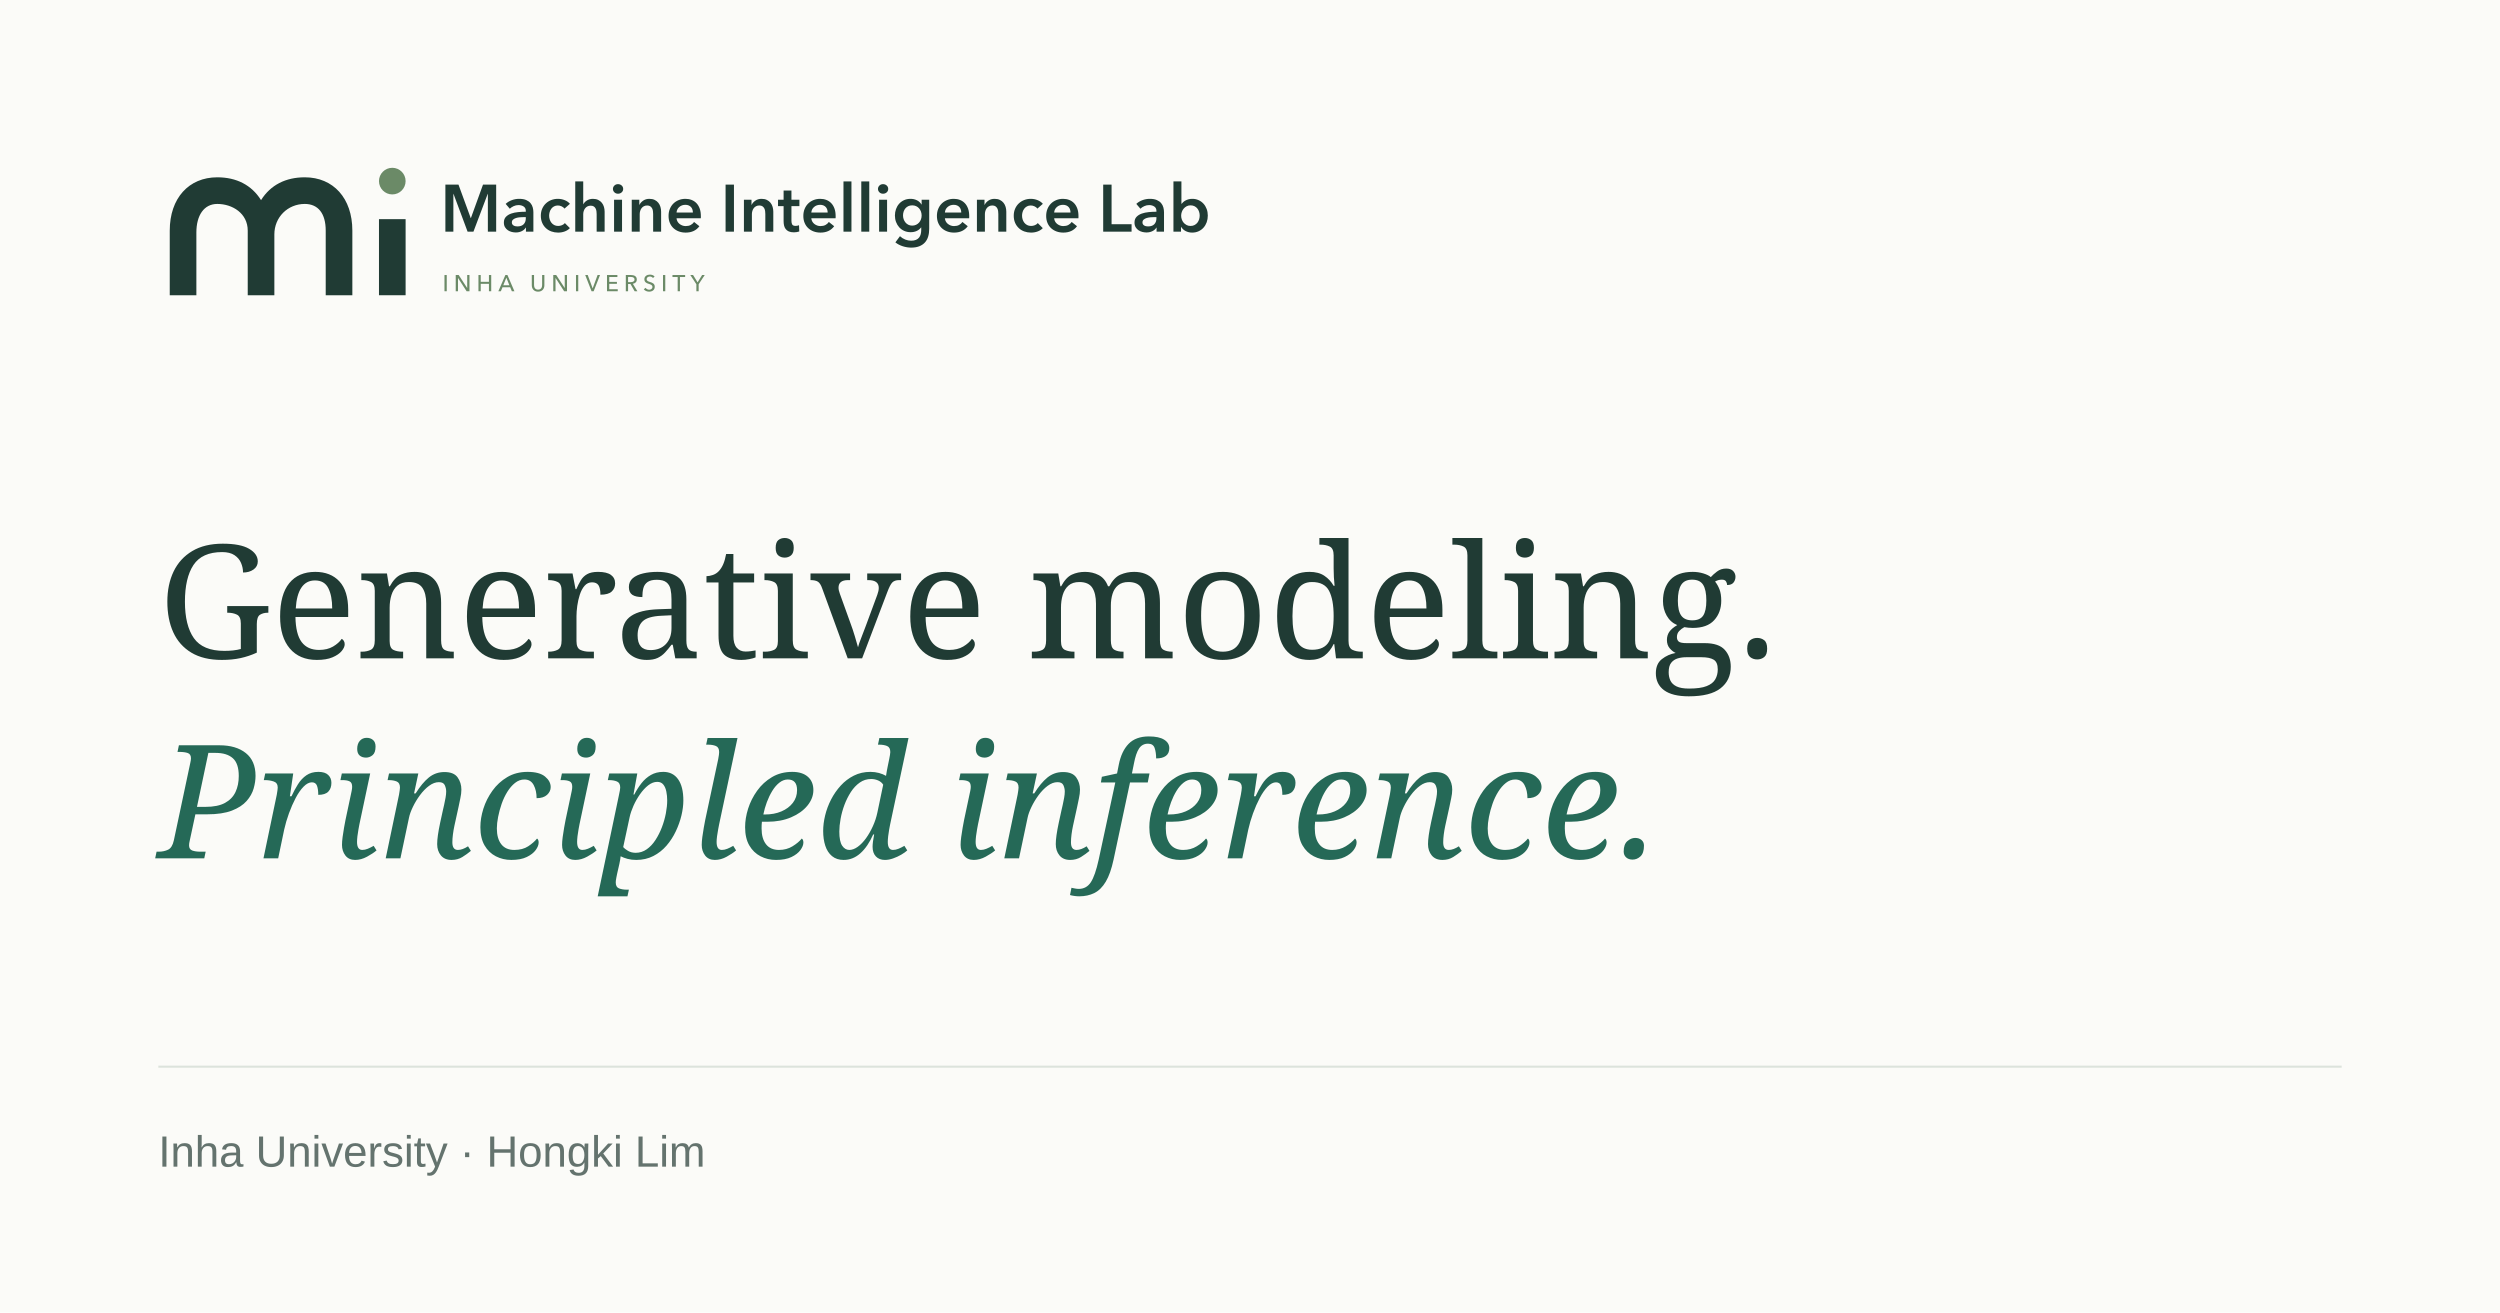
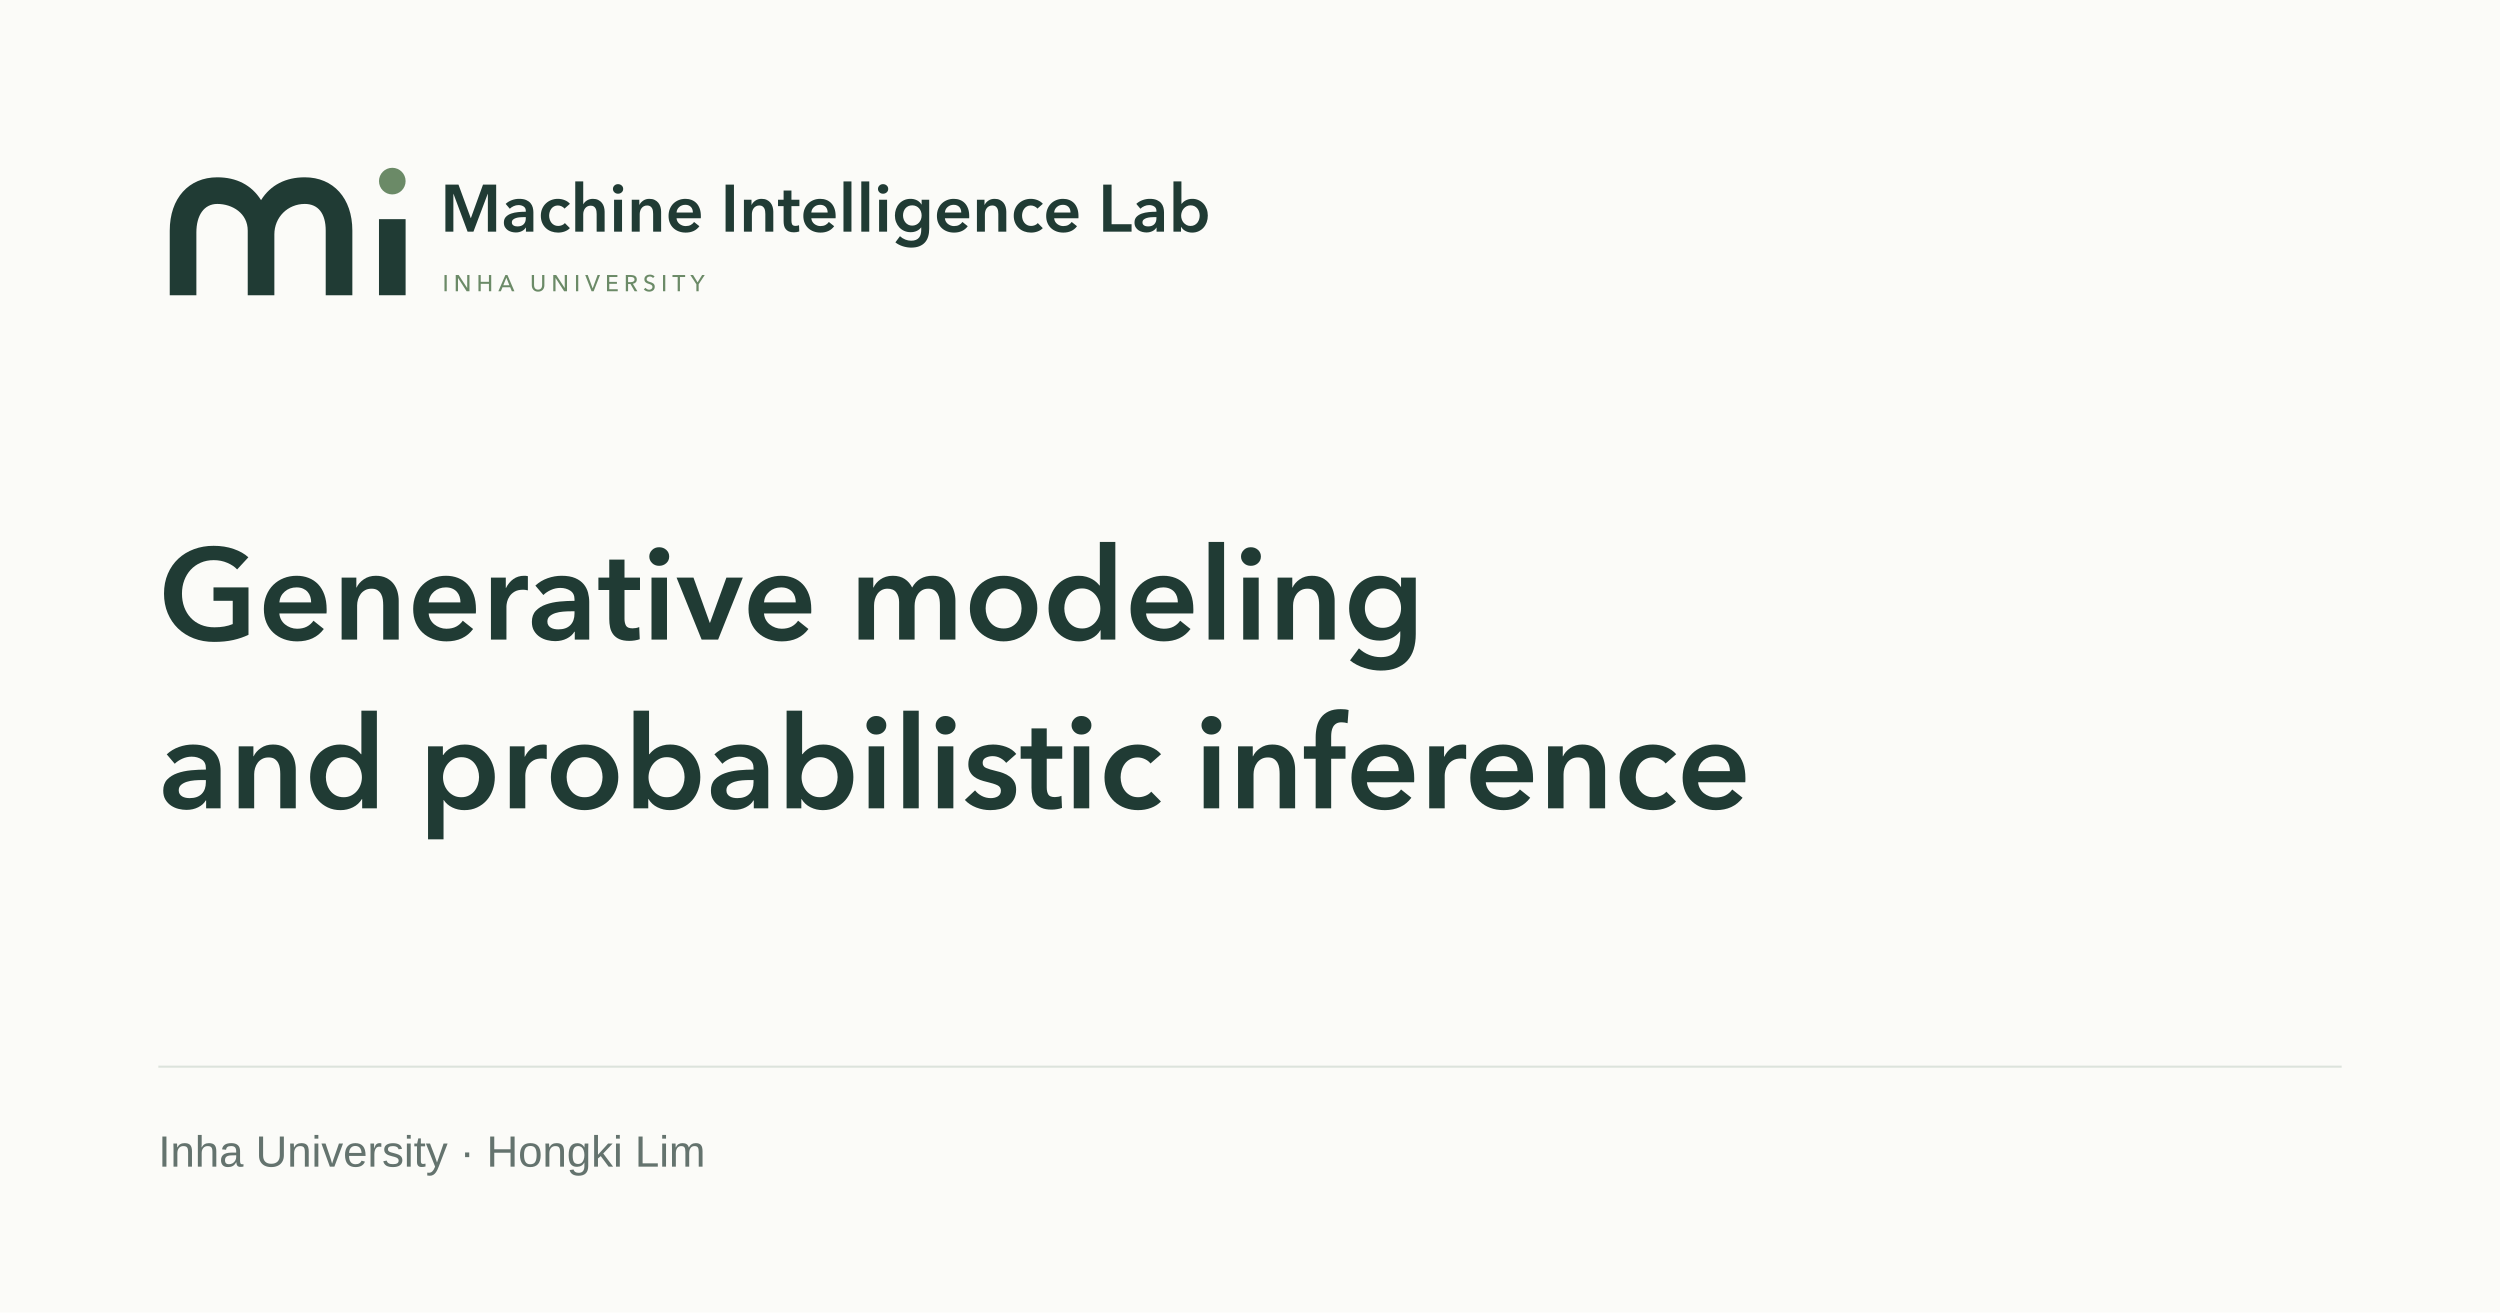
<svg xmlns="http://www.w3.org/2000/svg" viewBox="0 0 1200 630" role="img" aria-label="Machine Intelligence Lab">
  <rect width="1200" height="630" fill="#fbfbf8" />
  <g transform="translate(76 65) scale(1.1)">
    <g transform="translate(0 5) scale(.83)">
      <path d="M6 78V44C6 27 16 16 31 16C41 16 49 20 54 28C59 20 67 16 77 16C92 16 102 27 102 44V78H88V44C88 35 84 30 77 30C68 30 61 37 61 46V78H47V44C47 35 39 30 31 30C24 30 20 36 20 45V78Z" fill="#203b34" />
      <path d="M116 38H130V78H116Z" fill="#203b34" />
      <circle cx="123" cy="18" r="7" fill="#6b8a67" />
    </g>
    <g fill="#203b34">
      <path d="M78 708H275L459 205H462L644 708H842V0H717V569H715L500 0H412L200 569H198V0H78Z" transform="translate(123.000 42) scale(0.029 -0.029)" />
      <path d="M370 61H367Q349 29 309.0 8.5Q269 -12 218 -12Q189 -12 157.5 -4.5Q126 3 99.5 20.5Q73 38 55.5 66.5Q38 95 38 137Q38 191 68.5 223.0Q99 255 147.0 272.0Q195 289 253.5 294.5Q312 300 368 300V312Q368 357 335.5 378.5Q303 400 258 400Q220 400 185.0 384.0Q150 368 127 345L65 418Q106 456 159.5 475.0Q213 494 268 494Q332 494 373.5 476.0Q415 458 439.0 429.0Q463 400 472.5 364.0Q482 328 482 292V0H370ZM368 219H341Q312 219 280.0 216.5Q248 214 221.0 205.5Q194 197 176.0 181.5Q158 166 158 139Q158 122 165.5 110.5Q173 99 185.0 92.0Q197 85 212.0 82.0Q227 79 242 79Q304 79 336.0 112.0Q368 145 368 202Z" transform="translate(149.680 42) scale(0.029 -0.029)" />
      <path d="M400 347Q386 367 358.0 380.5Q330 394 301 394Q268 394 243.0 380.5Q218 367 201.5 345.0Q185 323 177.0 295.5Q169 268 169 240Q169 212 177.5 184.5Q186 157 203.0 135.0Q220 113 245.5 99.5Q271 86 305 86Q333 86 361.0 97.0Q389 108 406 129L481 53Q451 21 404.5 3.5Q358 -14 304 -14Q251 -14 203.5 3.0Q156 20 120.5 53.0Q85 86 64.5 133.0Q44 180 44 240Q44 298 64.5 345.0Q85 392 120.0 425.0Q155 458 201.5 476.0Q248 494 301 494Q354 494 403.5 474.0Q453 454 482 419Z" transform="translate(165.630 42) scale(0.029 -0.029)" />
      <path d="M339 494Q386 494 419.5 477.5Q453 461 474.5 434.0Q496 407 506.0 372.0Q516 337 516 300V0H396V264Q396 285 393.0 307.5Q390 330 380.5 348.5Q371 367 353.5 379.0Q336 391 307 391Q278 391 257.0 380.0Q236 369 222.0 350.5Q208 332 201.0 309.0Q194 286 194 262V0H74V756H194V413H196Q203 428 216.5 442.5Q230 457 248.0 468.5Q266 480 289.0 487.0Q312 494 339 494Z" transform="translate(179.782 42) scale(0.029 -0.029)" />
      <path d="M74 480H194V0H74ZM57 643Q57 672 78.5 693.5Q100 715 133 715Q166 715 188.5 694.5Q211 674 211 643Q211 612 188.5 591.5Q166 571 133 571Q100 571 78.5 592.5Q57 614 57 643Z" transform="translate(196.718 42) scale(0.029 -0.029)" />
      <path d="M72 480H186V403H188Q204 439 243.5 466.5Q283 494 337 494Q384 494 417.5 477.5Q451 461 472.5 434.0Q494 407 504.0 372.0Q514 337 514 300V0H394V266Q394 287 391.0 310.0Q388 333 378.0 351.5Q368 370 350.5 382.0Q333 394 304 394Q275 394 254.0 382.5Q233 371 219.5 353.0Q206 335 199.0 311.5Q192 288 192 264V0H72Z" transform="translate(204.490 42) scale(0.029 -0.029)" />
      <path d="M410 288Q410 311 403.5 332.0Q397 353 383.0 369.0Q369 385 347.5 394.5Q326 404 297 404Q243 404 205.5 371.5Q168 339 164 288ZM530 234Q530 226 530.0 218.0Q530 210 529 202H164Q166 176 177.5 154.5Q189 133 208.0 117.5Q227 102 251.0 93.0Q275 84 301 84Q346 84 377.0 100.5Q408 117 428 146L508 82Q437 -14 302 -14Q246 -14 199.0 3.5Q152 21 117.5 53.0Q83 85 63.5 131.5Q44 178 44 237Q44 295 63.5 342.5Q83 390 117.0 423.5Q151 457 197.5 475.5Q244 494 298 494Q348 494 390.5 477.5Q433 461 464.0 428.5Q495 396 512.5 347.5Q530 299 530 234Z" transform="translate(221.368 42) scale(0.029 -0.029)" />
      <path d="M78 708H204V0H78Z" transform="translate(245.264 42) scale(0.029 -0.029)" />
      <path d="M72 480H186V403H188Q204 439 243.5 466.5Q283 494 337 494Q384 494 417.5 477.5Q451 461 472.5 434.0Q494 407 504.0 372.0Q514 337 514 300V0H394V266Q394 287 391.0 310.0Q388 333 378.0 351.5Q368 370 350.5 382.0Q333 394 304 394Q275 394 254.0 382.5Q233 371 219.5 353.0Q206 335 199.0 311.5Q192 288 192 264V0H72Z" transform="translate(253.442 42) scale(0.029 -0.029)" />
      <path d="M3 384V480H87V619H205V480H325V384H205V161Q205 129 216.5 108.0Q228 87 268 87Q280 87 294.0 89.5Q308 92 319 97L323 3Q307 -3 285.0 -6.5Q263 -10 243 -10Q195 -10 165.0 3.5Q135 17 117.5 40.5Q100 64 93.5 94.5Q87 125 87 160V384Z" transform="translate(270.320 42) scale(0.029 -0.029)" />
      <path d="M410 288Q410 311 403.5 332.0Q397 353 383.0 369.0Q369 385 347.5 394.5Q326 404 297 404Q243 404 205.5 371.5Q168 339 164 288ZM530 234Q530 226 530.0 218.0Q530 210 529 202H164Q166 176 177.5 154.5Q189 133 208.0 117.5Q227 102 251.0 93.0Q275 84 301 84Q346 84 377.0 100.5Q408 117 428 146L508 82Q437 -14 302 -14Q246 -14 199.0 3.5Q152 21 117.5 53.0Q83 85 63.5 131.5Q44 178 44 237Q44 295 63.5 342.5Q83 390 117.0 423.5Q151 457 197.5 475.5Q244 494 298 494Q348 494 390.5 477.5Q433 461 464.0 428.5Q495 396 512.5 347.5Q530 299 530 234Z" transform="translate(280.180 42) scale(0.029 -0.029)" />
      <path d="M74 756H194V0H74Z" transform="translate(296.826 42) scale(0.029 -0.029)" />
      <path d="M74 756H194V0H74Z" transform="translate(304.598 42) scale(0.029 -0.029)" />
      <path d="M74 480H194V0H74ZM57 643Q57 672 78.5 693.5Q100 715 133 715Q166 715 188.5 694.5Q211 674 211 643Q211 612 188.5 591.5Q166 571 133 571Q100 571 78.5 592.5Q57 614 57 643Z" transform="translate(312.370 42) scale(0.029 -0.029)" />
      <path d="M560 480V43Q560 -22 544.0 -74.5Q528 -127 494.5 -163.5Q461 -200 410.0 -220.0Q359 -240 289 -240Q260 -240 227.5 -235.0Q195 -230 163.5 -220.0Q132 -210 103.0 -195.0Q74 -180 51 -161L120 -68Q155 -101 199.0 -118.5Q243 -136 288 -136Q331 -136 360.5 -123.5Q390 -111 407.5 -89.0Q425 -67 432.5 -37.0Q440 -7 440 29V64H438Q412 29 371.5 10.5Q331 -8 281 -8Q227 -8 183.0 12.0Q139 32 108.5 66.0Q78 100 61.0 145.5Q44 191 44 242Q44 294 60.5 340.0Q77 386 107.5 420.0Q138 454 181.5 474.0Q225 494 279 494Q330 494 374.0 473.0Q418 452 444 408H446V480ZM304 396Q271 396 245.5 384.0Q220 372 202.5 351.5Q185 331 175.5 303.0Q166 275 166 243Q166 214 175.5 187.0Q185 160 202.5 138.5Q220 117 245.5 104.0Q271 91 303 91Q336 91 362.5 103.5Q389 116 407.5 137.0Q426 158 436.0 185.5Q446 213 446 243Q446 274 436.0 302.0Q426 330 407.5 351.0Q389 372 363.0 384.0Q337 396 304 396Z" transform="translate(320.142 42) scale(0.029 -0.029)" />
      <path d="M410 288Q410 311 403.5 332.0Q397 353 383.0 369.0Q369 385 347.5 394.5Q326 404 297 404Q243 404 205.5 371.5Q168 339 164 288ZM530 234Q530 226 530.0 218.0Q530 210 529 202H164Q166 176 177.5 154.5Q189 133 208.0 117.5Q227 102 251.0 93.0Q275 84 301 84Q346 84 377.0 100.5Q408 117 428 146L508 82Q437 -14 302 -14Q246 -14 199.0 3.5Q152 21 117.5 53.0Q83 85 63.5 131.5Q44 178 44 237Q44 295 63.5 342.5Q83 390 117.0 423.5Q151 457 197.5 475.5Q244 494 298 494Q348 494 390.5 477.5Q433 461 464.0 428.5Q495 396 512.5 347.5Q530 299 530 234Z" transform="translate(338.470 42) scale(0.029 -0.029)" />
      <path d="M72 480H186V403H188Q204 439 243.5 466.5Q283 494 337 494Q384 494 417.5 477.5Q451 461 472.5 434.0Q494 407 504.0 372.0Q514 337 514 300V0H394V266Q394 287 391.0 310.0Q388 333 378.0 351.5Q368 370 350.5 382.0Q333 394 304 394Q275 394 254.0 382.5Q233 371 219.5 353.0Q206 335 199.0 311.5Q192 288 192 264V0H72Z" transform="translate(355.116 42) scale(0.029 -0.029)" />
      <path d="M400 347Q386 367 358.0 380.5Q330 394 301 394Q268 394 243.0 380.5Q218 367 201.5 345.0Q185 323 177.0 295.5Q169 268 169 240Q169 212 177.5 184.5Q186 157 203.0 135.0Q220 113 245.5 99.5Q271 86 305 86Q333 86 361.0 97.0Q389 108 406 129L481 53Q451 21 404.5 3.5Q358 -14 304 -14Q251 -14 203.5 3.0Q156 20 120.5 53.0Q85 86 64.5 133.0Q44 180 44 240Q44 298 64.5 345.0Q85 392 120.0 425.0Q155 458 201.5 476.0Q248 494 301 494Q354 494 403.5 474.0Q453 454 482 419Z" transform="translate(371.994 42) scale(0.029 -0.029)" />
      <path d="M410 288Q410 311 403.5 332.0Q397 353 383.0 369.0Q369 385 347.5 394.5Q326 404 297 404Q243 404 205.5 371.5Q168 339 164 288ZM530 234Q530 226 530.0 218.0Q530 210 529 202H164Q166 176 177.5 154.5Q189 133 208.0 117.5Q227 102 251.0 93.0Q275 84 301 84Q346 84 377.0 100.5Q408 117 428 146L508 82Q437 -14 302 -14Q246 -14 199.0 3.5Q152 21 117.5 53.0Q83 85 63.5 131.5Q44 178 44 237Q44 295 63.5 342.5Q83 390 117.0 423.5Q151 457 197.5 475.5Q244 494 298 494Q348 494 390.5 477.5Q433 461 464.0 428.5Q495 396 512.5 347.5Q530 299 530 234Z" transform="translate(386.146 42) scale(0.029 -0.029)" />
      <path d="M78 708H204V112H505V0H78Z" transform="translate(410.042 42) scale(0.029 -0.029)" />
      <path d="M370 61H367Q349 29 309.0 8.5Q269 -12 218 -12Q189 -12 157.5 -4.5Q126 3 99.5 20.5Q73 38 55.5 66.5Q38 95 38 137Q38 191 68.5 223.0Q99 255 147.0 272.0Q195 289 253.5 294.5Q312 300 368 300V312Q368 357 335.5 378.5Q303 400 258 400Q220 400 185.0 384.0Q150 368 127 345L65 418Q106 456 159.5 475.0Q213 494 268 494Q332 494 373.5 476.0Q415 458 439.0 429.0Q463 400 472.5 364.0Q482 328 482 292V0H370ZM368 219H341Q312 219 280.0 216.5Q248 214 221.0 205.5Q194 197 176.0 181.5Q158 166 158 139Q158 122 165.5 110.5Q173 99 185.0 92.0Q197 85 212.0 82.0Q227 79 242 79Q304 79 336.0 112.0Q368 145 368 202Z" transform="translate(424.861 42) scale(0.029 -0.029)" />
      <path d="M194 756V419H197Q206 431 220.0 444.0Q234 457 253.5 468.0Q273 479 299.0 486.5Q325 494 358 494Q409 494 452.0 474.5Q495 455 526.0 421.0Q557 387 574.0 341.0Q591 295 591 242Q591 189 574.5 142.5Q558 96 527.5 61.5Q497 27 453.5 6.5Q410 -14 355 -14Q304 -14 259.5 8.0Q215 30 190 72H188V0H74V756ZM469 242Q469 270 460.5 297.5Q452 325 435.0 347.0Q418 369 392.0 382.5Q366 396 331 396Q298 396 272.0 382.0Q246 368 227.5 346.0Q209 324 199.5 296.0Q190 268 190 240Q190 212 199.5 184.5Q209 157 227.5 135.0Q246 113 272.0 99.5Q298 86 331 86Q366 86 392.0 100.0Q418 114 435.0 136.0Q452 158 460.5 186.0Q469 214 469 242Z" transform="translate(440.811 42) scale(0.029 -0.029)" />
    </g>
    <g fill="#6b8a67">
      <path d="M185 0H86V708H185Z" transform="translate(124.000 68) scale(0.01 -0.01)" />
      <path d="M585 142H587V708H686V0H561L187 578H185V0H86V708H215Z" transform="translate(128.910 68) scale(0.01 -0.01)" />
      <path d="M86 708H185V412H543V708H643V0H543V324H185V0H86Z" transform="translate(138.830 68) scale(0.01 -0.01)" />
      <path d="M115 0H5L312 708H402L706 0H594L522 174H186ZM221 261H486L354 593Z" transform="translate(148.320 68) scale(0.01 -0.01)" />
      <path d="M356 -18Q286 -18 234.0 5.5Q182 29 148.0 68.0Q114 107 97.5 157.5Q81 208 81 262V708H180V268Q180 232 189.0 196.5Q198 161 218.5 133.0Q239 105 272.5 88.0Q306 71 356 71Q405 71 439.0 88.0Q473 105 493.5 133.0Q514 161 523.0 196.5Q532 232 532 268V708H631V262Q631 208 614.5 157.5Q598 107 564.0 68.0Q530 29 478.0 5.5Q426 -18 356 -18Z" transform="translate(162.150 68) scale(0.01 -0.01)" />
      <path d="M585 142H587V708H686V0H561L187 578H185V0H86V708H215Z" transform="translate(171.470 68) scale(0.01 -0.01)" />
      <path d="M185 0H86V708H185Z" transform="translate(181.390 68) scale(0.01 -0.01)" />
      <path d="M321 128H324L537 708H644L366 0H274L-2 708H108Z" transform="translate(186.300 68) scale(0.01 -0.01)" />
      <path d="M185 88H555V0H86V708H540V621H185V409H519V324H185Z" transform="translate(194.920 68) scale(0.01 -0.01)" />
      <path d="M185 0H86V708H313Q364 708 410.0 697.5Q456 687 490.5 664.0Q525 641 545.0 603.5Q565 566 565 512Q565 434 517.0 386.0Q469 338 393 325L591 0H471L291 315H185ZM185 398H299Q334 398 364.0 404.0Q394 410 416.5 423.5Q439 437 452.0 458.5Q465 480 465 512Q465 544 452.0 565.5Q439 587 417.5 600.0Q396 613 367.0 618.5Q338 624 306 624H185Z" transform="translate(203.130 68) scale(0.01 -0.01)" />
      <path d="M438 577Q417 606 381.0 624.5Q345 643 300 643Q276 643 251.5 636.5Q227 630 207.0 615.5Q187 601 174.5 579.5Q162 558 162 528Q162 499 173.5 479.5Q185 460 204.5 446.5Q224 433 250.5 423.5Q277 414 307 404Q343 393 380.0 379.0Q417 365 447.0 342.0Q477 319 496.0 284.5Q515 250 515 197Q515 142 494.5 101.5Q474 61 440.0 34.5Q406 8 361.5 -5.0Q317 -18 270 -18Q203 -18 140.5 8.0Q78 34 37 85L114 150Q139 113 181.0 90.0Q223 67 272 67Q297 67 322.0 74.0Q347 81 367.5 96.0Q388 111 401.0 133.5Q414 156 414 188Q414 220 400.5 241.5Q387 263 364.0 278.0Q341 293 310.5 303.5Q280 314 246 325Q212 335 179.0 349.5Q146 364 120.0 386.5Q94 409 78.0 442.0Q62 475 62 524Q62 577 83.5 615.0Q105 653 139.5 678.0Q174 703 217.5 714.5Q261 726 305 726Q367 726 421.0 704.0Q475 682 508 645Z" transform="translate(211.470 68) scale(0.01 -0.01)" />
      <path d="M185 0H86V708H185Z" transform="translate(219.360 68) scale(0.01 -0.01)" />
      <path d="M334 0H235V621H8V708H561V621H334Z" transform="translate(224.270 68) scale(0.01 -0.01)" />
      <path d="M362 0H262V306L-3 708H119L315 388L512 708H627L362 306Z" transform="translate(232.160 68) scale(0.01 -0.01)" />
    </g>
  </g>
-   <text x="76" y="316" font-family="Georgia,serif" font-size="76" fill="#203b34">Generative modeling.</text>
-   <text x="76" y="412" font-family="Georgia,serif" font-size="76" font-style="italic" fill="#256957">Principled inference.</text>
+   <g fill="#203b34">
+     <path d="M698 37Q644 11 579.5 -3.5Q515 -18 431 -18Q345 -18 274.0 9.5Q203 37 152.0 86.5Q101 136 72.5 204.5Q44 273 44 356Q44 441 73.5 509.5Q103 578 154.5 626.0Q206 674 276.0 700.0Q346 726 428 726Q513 726 583.5 701.5Q654 677 697 637L610 543Q583 573 534.5 594.0Q486 615 429 615Q373 615 327.5 595.0Q282 575 250.0 540.0Q218 505 200.5 458.0Q183 411 183 356Q183 299 200.5 251.5Q218 204 250.5 169.0Q283 134 329.5 114.5Q376 95 435 95Q516 95 576 120V300H427V404H698Z" transform="translate(76.000 307) scale(0.062 -0.062)" />
+     <path d="M410 288Q410 311 403.5 332.0Q397 353 383.0 369.0Q369 385 347.5 394.5Q326 404 297 404Q243 404 205.5 371.5Q168 339 164 288ZM530 234Q530 226 530.0 218.0Q530 210 529 202H164Q166 176 177.5 154.5Q189 133 208.0 117.5Q227 102 251.0 93.0Q275 84 301 84Q346 84 377.0 100.5Q408 117 428 146L508 82Q437 -14 302 -14Q246 -14 199.0 3.5Q152 21 117.5 53.0Q83 85 63.5 131.5Q44 178 44 237Q44 295 63.5 342.5Q83 390 117.0 423.5Q151 457 197.5 475.5Q244 494 298 494Q348 494 390.5 477.5Q433 461 464.0 428.5Q495 396 512.5 347.5Q530 299 530 234Z" transform="translate(123.926 307) scale(0.062 -0.062)" />
+     <path d="M72 480H186V403H188Q204 439 243.5 466.5Q283 494 337 494Q384 494 417.5 477.5Q451 461 472.5 434.0Q494 407 504.0 372.0Q514 337 514 300V0H394V266Q394 287 391.0 310.0Q388 333 378.0 351.5Q368 370 350.5 382.0Q333 394 304 394Q275 394 254.0 382.5Q233 371 219.5 353.0Q206 335 199.0 311.5Q192 288 192 264V0H72Z" transform="translate(159.514 307) scale(0.062 -0.062)" />
+     <path d="M410 288Q410 311 403.5 332.0Q397 353 383.0 369.0Q369 385 347.5 394.5Q326 404 297 404Q243 404 205.5 371.5Q168 339 164 288ZM530 234Q530 226 530.0 218.0Q530 210 529 202H164Q166 176 177.5 154.5Q189 133 208.0 117.5Q227 102 251.0 93.0Q275 84 301 84Q346 84 377.0 100.5Q408 117 428 146L508 82Q437 -14 302 -14Q246 -14 199.0 3.5Q152 21 117.5 53.0Q83 85 63.5 131.5Q44 178 44 237Q44 295 63.5 342.5Q83 390 117.0 423.5Q151 457 197.5 475.5Q244 494 298 494Q348 494 390.5 477.5Q433 461 464.0 428.5Q495 396 512.5 347.5Q530 299 530 234Z" transform="translate(195.598 307) scale(0.062 -0.062)" />
+     <path d="M72 480H187V400H189Q209 442 245.0 468.0Q281 494 329 494Q336 494 344.0 493.5Q352 493 358 491V381Q346 384 337.5 385.0Q329 386 321 386Q280 386 255.0 371.0Q230 356 216.0 335.0Q202 314 197.0 292.0Q192 270 192 257V0H72Z" transform="translate(231.186 307) scale(0.062 -0.062)" />
+     <path d="M370 61H367Q349 29 309.0 8.5Q269 -12 218 -12Q189 -12 157.5 -4.5Q126 3 99.5 20.5Q73 38 55.5 66.5Q38 95 38 137Q38 191 68.5 223.0Q99 255 147.0 272.0Q195 289 253.5 294.5Q312 300 368 300V312Q368 357 335.5 378.5Q303 400 258 400Q220 400 185.0 384.0Q150 368 127 345L65 418Q106 456 159.5 475.0Q213 494 268 494Q332 494 373.5 476.0Q415 458 439.0 429.0Q463 400 472.5 364.0Q482 328 482 292V0H370ZM368 219H341Q312 219 280.0 216.5Q248 214 221.0 205.5Q194 197 176.0 181.5Q158 166 158 139Q158 122 165.5 110.5Q173 99 185.0 92.0Q197 85 212.0 82.0Q227 79 242 79Q304 79 336.0 112.0Q368 145 368 202Z" transform="translate(252.948 307) scale(0.062 -0.062)" />
+     <path d="M3 384V480H87V619H205V480H325V384H205V161Q205 129 216.5 108.0Q228 87 268 87Q280 87 294.0 89.5Q308 92 319 97L323 3Q307 -3 285.0 -6.5Q263 -10 243 -10Q195 -10 165.0 3.5Q135 17 117.5 40.5Q100 64 93.5 94.5Q87 125 87 160V384Z" transform="translate(287.048 307) scale(0.062 -0.062)" />
+     <path d="M74 480H194V0H74ZM57 643Q57 672 78.5 693.5Q100 715 133 715Q166 715 188.5 694.5Q211 674 211 643Q211 612 188.5 591.5Q166 571 133 571Q100 571 78.5 592.5Q57 614 57 643Z" transform="translate(308.128 307) scale(0.062 -0.062)" />
+     <path d="M0 480H131L257 130H259L386 480H513L322 0H194Z" transform="translate(324.744 307) scale(0.062 -0.062)" />
+     <path d="M410 288Q410 311 403.5 332.0Q397 353 383.0 369.0Q369 385 347.5 394.5Q326 404 297 404Q243 404 205.5 371.5Q168 339 164 288ZM530 234Q530 226 530.0 218.0Q530 210 529 202H164Q166 176 177.5 154.5Q189 133 208.0 117.5Q227 102 251.0 93.0Q275 84 301 84Q346 84 377.0 100.5Q408 117 428 146L508 82Q437 -14 302 -14Q246 -14 199.0 3.5Q152 21 117.5 53.0Q83 85 63.5 131.5Q44 178 44 237Q44 295 63.5 342.5Q83 390 117.0 423.5Q151 457 197.5 475.5Q244 494 298 494Q348 494 390.5 477.5Q433 461 464.0 428.5Q495 396 512.5 347.5Q530 299 530 234Z" transform="translate(356.550 307) scale(0.062 -0.062)" />
+     <path d="M645 494Q692 494 725.5 477.5Q759 461 780.5 434.0Q802 407 812.0 372.0Q822 337 822 300V0H702V266Q702 287 699.0 310.0Q696 333 686.0 351.5Q676 370 658.5 382.0Q641 394 612 394Q584 394 564.0 382.0Q544 370 531.0 351.0Q518 332 512.0 308.5Q506 285 506 262V0H386V290Q386 335 364.5 364.5Q343 394 297 394Q270 394 250.0 382.5Q230 371 217.5 353.0Q205 335 198.5 311.5Q192 288 192 264V0H72V480H186V403H188Q196 421 209.5 437.0Q223 453 241.5 466.0Q260 479 284.0 486.5Q308 494 337 494Q393 494 430.0 469.0Q467 444 487 403Q511 447 551.0 470.5Q591 494 645 494Z" transform="translate(407.638 307) scale(0.062 -0.062)" />
+     <path d="M44 242Q44 299 64.5 345.5Q85 392 120.0 425.0Q155 458 203.0 476.0Q251 494 305 494Q359 494 407.0 476.0Q455 458 490.0 425.0Q525 392 545.5 345.5Q566 299 566 242Q566 185 545.5 138.0Q525 91 490.0 57.5Q455 24 407.0 5.0Q359 -14 305 -14Q251 -14 203.0 5.0Q155 24 120.0 57.5Q85 91 64.5 138.0Q44 185 44 242ZM166 242Q166 214 174.5 186.0Q183 158 200.0 136.0Q217 114 243.0 100.0Q269 86 305 86Q341 86 367.0 100.0Q393 114 410.0 136.0Q427 158 435.5 186.0Q444 214 444 242Q444 270 435.5 297.5Q427 325 410.0 347.0Q393 369 367.0 382.5Q341 396 305 396Q269 396 243.0 382.5Q217 369 200.0 347.0Q183 325 174.5 297.5Q166 270 166 242Z" transform="translate(462.818 307) scale(0.062 -0.062)" />
+     <path d="M560 0H446V72H444Q419 30 374.5 8.0Q330 -14 279 -14Q224 -14 180.5 6.5Q137 27 106.5 61.5Q76 96 59.5 142.5Q43 189 43 242Q43 295 60.0 341.0Q77 387 108.0 421.0Q139 455 182.0 474.5Q225 494 276 494Q309 494 335.0 486.5Q361 479 380.5 468.0Q400 457 414.0 444.0Q428 431 437 419H440V756H560ZM165 242Q165 214 173.5 186.0Q182 158 199.0 136.0Q216 114 242.0 100.0Q268 86 303 86Q336 86 362.0 99.5Q388 113 406.5 135.0Q425 157 434.5 184.5Q444 212 444 240Q444 268 434.5 296.0Q425 324 406.5 346.0Q388 368 362.0 382.0Q336 396 303 396Q268 396 242.0 382.5Q216 369 199.0 347.0Q182 325 173.5 297.5Q165 270 165 242Z" transform="translate(500.638 307) scale(0.062 -0.062)" />
+     <path d="M410 288Q410 311 403.5 332.0Q397 353 383.0 369.0Q369 385 347.5 394.5Q326 404 297 404Q243 404 205.5 371.5Q168 339 164 288ZM530 234Q530 226 530.0 218.0Q530 210 529 202H164Q166 176 177.5 154.5Q189 133 208.0 117.5Q227 102 251.0 93.0Q275 84 301 84Q346 84 377.0 100.5Q408 117 428 146L508 82Q437 -14 302 -14Q246 -14 199.0 3.5Q152 21 117.5 53.0Q83 85 63.5 131.5Q44 178 44 237Q44 295 63.5 342.5Q83 390 117.0 423.5Q151 457 197.5 475.5Q244 494 298 494Q348 494 390.5 477.5Q433 461 464.0 428.5Q495 396 512.5 347.5Q530 299 530 234Z" transform="translate(539.946 307) scale(0.062 -0.062)" />
+     <path d="M74 756H194V0H74Z" transform="translate(575.534 307) scale(0.062 -0.062)" />
+     <path d="M74 480H194V0H74ZM57 643Q57 672 78.5 693.5Q100 715 133 715Q166 715 188.5 694.5Q211 674 211 643Q211 612 188.5 591.5Q166 571 133 571Q100 571 78.5 592.5Q57 614 57 643Z" transform="translate(592.150 307) scale(0.062 -0.062)" />
+     <path d="M72 480H186V403H188Q204 439 243.5 466.5Q283 494 337 494Q384 494 417.5 477.5Q451 461 472.5 434.0Q494 407 504.0 372.0Q514 337 514 300V0H394V266Q394 287 391.0 310.0Q388 333 378.0 351.5Q368 370 350.5 382.0Q333 394 304 394Q275 394 254.0 382.5Q233 371 219.5 353.0Q206 335 199.0 311.5Q192 288 192 264V0H72Z" transform="translate(608.766 307) scale(0.062 -0.062)" />
+     <path d="M560 480V43Q560 -22 544.0 -74.5Q528 -127 494.5 -163.5Q461 -200 410.0 -220.0Q359 -240 289 -240Q260 -240 227.5 -235.0Q195 -230 163.5 -220.0Q132 -210 103.0 -195.0Q74 -180 51 -161L120 -68Q155 -101 199.0 -118.5Q243 -136 288 -136Q331 -136 360.5 -123.5Q390 -111 407.5 -89.0Q425 -67 432.5 -37.0Q440 -7 440 29V64H438Q412 29 371.5 10.5Q331 -8 281 -8Q227 -8 183.0 12.0Q139 32 108.5 66.0Q78 100 61.0 145.5Q44 191 44 242Q44 294 60.5 340.0Q77 386 107.5 420.0Q138 454 181.5 474.0Q225 494 279 494Q330 494 374.0 473.0Q418 452 444 408H446V480ZM304 396Q271 396 245.5 384.0Q220 372 202.5 351.5Q185 331 175.5 303.0Q166 275 166 243Q166 214 175.5 187.0Q185 160 202.5 138.5Q220 117 245.5 104.0Q271 91 303 91Q336 91 362.5 103.5Q389 116 407.5 137.0Q426 158 436.0 185.5Q446 213 446 243Q446 274 436.0 302.0Q426 330 407.5 351.0Q389 372 363.0 384.0Q337 396 304 396Z" transform="translate(644.850 307) scale(0.062 -0.062)" />
+   </g>
+   <g fill="#203b34">
+     <path d="M370 61H367Q349 29 309.0 8.5Q269 -12 218 -12Q189 -12 157.5 -4.5Q126 3 99.5 20.5Q73 38 55.5 66.5Q38 95 38 137Q38 191 68.5 223.0Q99 255 147.0 272.0Q195 289 253.5 294.5Q312 300 368 300V312Q368 357 335.5 378.5Q303 400 258 400Q220 400 185.0 384.0Q150 368 127 345L65 418Q106 456 159.5 475.0Q213 494 268 494Q332 494 373.5 476.0Q415 458 439.0 429.0Q463 400 472.5 364.0Q482 328 482 292V0H370ZM368 219H341Q312 219 280.0 216.5Q248 214 221.0 205.5Q194 197 176.0 181.5Q158 166 158 139Q158 122 165.5 110.5Q173 99 185.0 92.0Q197 85 212.0 82.0Q227 79 242 79Q304 79 336.0 112.0Q368 145 368 202Z" transform="translate(76.000 388) scale(0.062 -0.062)" />
+     <path d="M72 480H186V403H188Q204 439 243.5 466.5Q283 494 337 494Q384 494 417.5 477.5Q451 461 472.5 434.0Q494 407 504.0 372.0Q514 337 514 300V0H394V266Q394 287 391.0 310.0Q388 333 378.0 351.5Q368 370 350.5 382.0Q333 394 304 394Q275 394 254.0 382.5Q233 371 219.5 353.0Q206 335 199.0 311.5Q192 288 192 264V0H72Z" transform="translate(110.100 388) scale(0.062 -0.062)" />
+     <path d="M560 0H446V72H444Q419 30 374.5 8.0Q330 -14 279 -14Q224 -14 180.5 6.5Q137 27 106.5 61.5Q76 96 59.5 142.5Q43 189 43 242Q43 295 60.0 341.0Q77 387 108.0 421.0Q139 455 182.0 474.5Q225 494 276 494Q309 494 335.0 486.5Q361 479 380.5 468.0Q400 457 414.0 444.0Q428 431 437 419H440V756H560ZM165 242Q165 214 173.5 186.0Q182 158 199.0 136.0Q216 114 242.0 100.0Q268 86 303 86Q336 86 362.0 99.5Q388 113 406.5 135.0Q425 157 434.5 184.5Q444 212 444 240Q444 268 434.5 296.0Q425 324 406.5 346.0Q388 368 362.0 382.0Q336 396 303 396Q268 396 242.0 382.5Q216 369 199.0 347.0Q182 325 173.5 297.5Q165 270 165 242Z" transform="translate(146.184 388) scale(0.062 -0.062)" />
+     <path d="M187 480V413H190Q199 427 213.5 441.5Q228 456 249.0 467.5Q270 479 296.5 486.5Q323 494 356 494Q407 494 450.0 474.5Q493 455 524.0 421.0Q555 387 572.0 341.0Q589 295 589 242Q589 189 572.5 142.5Q556 96 525.5 61.5Q495 27 451.5 6.5Q408 -14 353 -14Q302 -14 259.5 7.0Q217 28 194 64H192V-240H72V480ZM467 242Q467 270 458.5 297.5Q450 325 433.0 347.0Q416 369 390.0 382.5Q364 396 329 396Q296 396 270.0 382.0Q244 368 225.5 346.0Q207 324 197.5 296.0Q188 268 188 240Q188 212 197.5 184.5Q207 157 225.5 135.0Q244 113 270.0 99.5Q296 86 329 86Q364 86 390.0 100.0Q416 114 433.0 136.0Q450 158 458.5 186.0Q467 214 467 242Z" transform="translate(200.992 388) scale(0.062 -0.062)" />
+     <path d="M72 480H187V400H189Q209 442 245.0 468.0Q281 494 329 494Q336 494 344.0 493.5Q352 493 358 491V381Q346 384 337.5 385.0Q329 386 321 386Q280 386 255.0 371.0Q230 356 216.0 335.0Q202 314 197.0 292.0Q192 270 192 257V0H72Z" transform="translate(240.238 388) scale(0.062 -0.062)" />
+     <path d="M44 242Q44 299 64.5 345.5Q85 392 120.0 425.0Q155 458 203.0 476.0Q251 494 305 494Q359 494 407.0 476.0Q455 458 490.0 425.0Q525 392 545.5 345.5Q566 299 566 242Q566 185 545.5 138.0Q525 91 490.0 57.5Q455 24 407.0 5.0Q359 -14 305 -14Q251 -14 203.0 5.0Q155 24 120.0 57.5Q85 91 64.5 138.0Q44 185 44 242ZM166 242Q166 214 174.5 186.0Q183 158 200.0 136.0Q217 114 243.0 100.0Q269 86 305 86Q341 86 367.0 100.0Q393 114 410.0 136.0Q427 158 435.5 186.0Q444 214 444 242Q444 270 435.5 297.5Q427 325 410.0 347.0Q393 369 367.0 382.5Q341 396 305 396Q269 396 243.0 382.5Q217 369 200.0 347.0Q183 325 174.5 297.5Q166 270 166 242Z" transform="translate(261.690 388) scale(0.062 -0.062)" />
+     <path d="M194 756V419H197Q206 431 220.0 444.0Q234 457 253.5 468.0Q273 479 299.0 486.5Q325 494 358 494Q409 494 452.0 474.5Q495 455 526.0 421.0Q557 387 574.0 341.0Q591 295 591 242Q591 189 574.5 142.5Q558 96 527.5 61.5Q497 27 453.5 6.5Q410 -14 355 -14Q304 -14 259.5 8.0Q215 30 190 72H188V0H74V756ZM469 242Q469 270 460.5 297.5Q452 325 435.0 347.0Q418 369 392.0 382.5Q366 396 331 396Q298 396 272.0 382.0Q246 368 227.5 346.0Q209 324 199.5 296.0Q190 268 190 240Q190 212 199.5 184.5Q209 157 227.5 135.0Q246 113 272.0 99.5Q298 86 331 86Q366 86 392.0 100.0Q418 114 435.0 136.0Q452 158 460.5 186.0Q469 214 469 242Z" transform="translate(299.510 388) scale(0.062 -0.062)" />
+     <path d="M370 61H367Q349 29 309.0 8.5Q269 -12 218 -12Q189 -12 157.5 -4.5Q126 3 99.5 20.5Q73 38 55.5 66.5Q38 95 38 137Q38 191 68.5 223.0Q99 255 147.0 272.0Q195 289 253.5 294.5Q312 300 368 300V312Q368 357 335.5 378.5Q303 400 258 400Q220 400 185.0 384.0Q150 368 127 345L65 418Q106 456 159.5 475.0Q213 494 268 494Q332 494 373.5 476.0Q415 458 439.0 429.0Q463 400 472.5 364.0Q482 328 482 292V0H370ZM368 219H341Q312 219 280.0 216.5Q248 214 221.0 205.5Q194 197 176.0 181.5Q158 166 158 139Q158 122 165.5 110.5Q173 99 185.0 92.0Q197 85 212.0 82.0Q227 79 242 79Q304 79 336.0 112.0Q368 145 368 202Z" transform="translate(338.880 388) scale(0.062 -0.062)" />
+     <path d="M194 756V419H197Q206 431 220.0 444.0Q234 457 253.5 468.0Q273 479 299.0 486.5Q325 494 358 494Q409 494 452.0 474.5Q495 455 526.0 421.0Q557 387 574.0 341.0Q591 295 591 242Q591 189 574.5 142.5Q558 96 527.5 61.5Q497 27 453.5 6.5Q410 -14 355 -14Q304 -14 259.5 8.0Q215 30 190 72H188V0H74V756ZM469 242Q469 270 460.5 297.5Q452 325 435.0 347.0Q418 369 392.0 382.5Q366 396 331 396Q298 396 272.0 382.0Q246 368 227.5 346.0Q209 324 199.5 296.0Q190 268 190 240Q190 212 199.5 184.5Q209 157 227.5 135.0Q246 113 272.0 99.5Q298 86 331 86Q366 86 392.0 100.0Q418 114 435.0 136.0Q452 158 460.5 186.0Q469 214 469 242Z" transform="translate(372.980 388) scale(0.062 -0.062)" />
+     <path d="M74 480H194V0H74ZM57 643Q57 672 78.5 693.5Q100 715 133 715Q166 715 188.5 694.5Q211 674 211 643Q211 612 188.5 591.5Q166 571 133 571Q100 571 78.5 592.5Q57 614 57 643Z" transform="translate(412.350 388) scale(0.062 -0.062)" />
+     <path d="M74 756H194V0H74Z" transform="translate(428.966 388) scale(0.062 -0.062)" />
+     <path d="M74 480H194V0H74ZM57 643Q57 672 78.5 693.5Q100 715 133 715Q166 715 188.5 694.5Q211 674 211 643Q211 612 188.5 591.5Q166 571 133 571Q100 571 78.5 592.5Q57 614 57 643Z" transform="translate(445.582 388) scale(0.062 -0.062)" />
+     <path d="M335 352Q319 373 291.0 388.5Q263 404 230 404Q201 404 177.0 392.0Q153 380 153 352Q153 324 179.5 312.5Q206 301 257 289Q284 283 311.5 273.0Q339 263 361.5 246.5Q384 230 398.0 205.5Q412 181 412 146Q412 102 395.5 71.5Q379 41 351.5 22.0Q324 3 287.5 -5.5Q251 -14 212 -14Q156 -14 103.0 6.5Q50 27 15 65L94 139Q114 113 146.0 96.0Q178 79 217 79Q230 79 243.5 82.0Q257 85 268.5 91.5Q280 98 287.0 109.0Q294 120 294 136Q294 166 266.5 179.0Q239 192 184 205Q157 211 131.5 220.5Q106 230 86.0 245.5Q66 261 54.0 284.0Q42 307 42 341Q42 381 58.5 410.0Q75 439 102.0 457.5Q129 476 163.0 485.0Q197 494 233 494Q285 494 334.5 476.0Q384 458 413 421Z" transform="translate(462.198 388) scale(0.062 -0.062)" />
+     <path d="M3 384V480H87V619H205V480H325V384H205V161Q205 129 216.5 108.0Q228 87 268 87Q280 87 294.0 89.5Q308 92 319 97L323 3Q307 -3 285.0 -6.5Q263 -10 243 -10Q195 -10 165.0 3.5Q135 17 117.5 40.5Q100 64 93.5 94.5Q87 125 87 160V384Z" transform="translate(489.726 388) scale(0.062 -0.062)" />
+     <path d="M74 480H194V0H74ZM57 643Q57 672 78.5 693.5Q100 715 133 715Q166 715 188.5 694.5Q211 674 211 643Q211 612 188.5 591.5Q166 571 133 571Q100 571 78.5 592.5Q57 614 57 643Z" transform="translate(510.806 388) scale(0.062 -0.062)" />
+     <path d="M400 347Q386 367 358.0 380.5Q330 394 301 394Q268 394 243.0 380.5Q218 367 201.5 345.0Q185 323 177.0 295.5Q169 268 169 240Q169 212 177.5 184.5Q186 157 203.0 135.0Q220 113 245.5 99.5Q271 86 305 86Q333 86 361.0 97.0Q389 108 406 129L481 53Q451 21 404.5 3.5Q358 -14 304 -14Q251 -14 203.5 3.0Q156 20 120.5 53.0Q85 86 64.5 133.0Q44 180 44 240Q44 298 64.5 345.0Q85 392 120.0 425.0Q155 458 201.5 476.0Q248 494 301 494Q354 494 403.5 474.0Q453 454 482 419Z" transform="translate(527.422 388) scale(0.062 -0.062)" />
+     <path d="M74 480H194V0H74ZM57 643Q57 672 78.5 693.5Q100 715 133 715Q166 715 188.5 694.5Q211 674 211 643Q211 612 188.5 591.5Q166 571 133 571Q100 571 78.5 592.5Q57 614 57 643Z" transform="translate(573.178 388) scale(0.062 -0.062)" />
+     <path d="M72 480H186V403H188Q204 439 243.5 466.5Q283 494 337 494Q384 494 417.5 477.5Q451 461 472.5 434.0Q494 407 504.0 372.0Q514 337 514 300V0H394V266Q394 287 391.0 310.0Q388 333 378.0 351.5Q368 370 350.5 382.0Q333 394 304 394Q275 394 254.0 382.5Q233 371 219.5 353.0Q206 335 199.0 311.5Q192 288 192 264V0H72Z" transform="translate(589.794 388) scale(0.062 -0.062)" />
+     <path d="M91 384H0V480H91V551Q91 594 100.5 633.5Q110 673 132.5 703.0Q155 733 192.0 750.5Q229 768 285 768Q305 768 318.5 766.5Q332 765 346 761L338 659Q328 662 316.5 664.0Q305 666 292 666Q266 666 250.0 656.0Q234 646 225.5 630.0Q217 614 214.0 595.0Q211 576 211 558V480H322V384H211V0H91Z" transform="translate(625.878 388) scale(0.062 -0.062)" />
+     <path d="M410 288Q410 311 403.5 332.0Q397 353 383.0 369.0Q369 385 347.5 394.5Q326 404 297 404Q243 404 205.5 371.5Q168 339 164 288ZM530 234Q530 226 530.0 218.0Q530 210 529 202H164Q166 176 177.5 154.5Q189 133 208.0 117.5Q227 102 251.0 93.0Q275 84 301 84Q346 84 377.0 100.5Q408 117 428 146L508 82Q437 -14 302 -14Q246 -14 199.0 3.5Q152 21 117.5 53.0Q83 85 63.5 131.5Q44 178 44 237Q44 295 63.5 342.5Q83 390 117.0 423.5Q151 457 197.5 475.5Q244 494 298 494Q348 494 390.5 477.5Q433 461 464.0 428.5Q495 396 512.5 347.5Q530 299 530 234Z" transform="translate(645.966 388) scale(0.062 -0.062)" />
+     <path d="M72 480H187V400H189Q209 442 245.0 468.0Q281 494 329 494Q336 494 344.0 493.5Q352 493 358 491V381Q346 384 337.5 385.0Q329 386 321 386Q280 386 255.0 371.0Q230 356 216.0 335.0Q202 314 197.0 292.0Q192 270 192 257V0H72Z" transform="translate(681.554 388) scale(0.062 -0.062)" />
+     <path d="M410 288Q410 311 403.5 332.0Q397 353 383.0 369.0Q369 385 347.5 394.5Q326 404 297 404Q243 404 205.5 371.5Q168 339 164 288ZM530 234Q530 226 530.0 218.0Q530 210 529 202H164Q166 176 177.5 154.5Q189 133 208.0 117.5Q227 102 251.0 93.0Q275 84 301 84Q346 84 377.0 100.5Q408 117 428 146L508 82Q437 -14 302 -14Q246 -14 199.0 3.5Q152 21 117.5 53.0Q83 85 63.5 131.5Q44 178 44 237Q44 295 63.5 342.5Q83 390 117.0 423.5Q151 457 197.5 475.5Q244 494 298 494Q348 494 390.5 477.5Q433 461 464.0 428.5Q495 396 512.5 347.5Q530 299 530 234Z" transform="translate(703.006 388) scale(0.062 -0.062)" />
+     <path d="M72 480H186V403H188Q204 439 243.5 466.5Q283 494 337 494Q384 494 417.5 477.5Q451 461 472.5 434.0Q494 407 504.0 372.0Q514 337 514 300V0H394V266Q394 287 391.0 310.0Q388 333 378.0 351.5Q368 370 350.5 382.0Q333 394 304 394Q275 394 254.0 382.5Q233 371 219.5 353.0Q206 335 199.0 311.5Q192 288 192 264V0H72Z" transform="translate(738.594 388) scale(0.062 -0.062)" />
+     <path d="M400 347Q386 367 358.0 380.5Q330 394 301 394Q268 394 243.0 380.5Q218 367 201.5 345.0Q185 323 177.0 295.5Q169 268 169 240Q169 212 177.5 184.5Q186 157 203.0 135.0Q220 113 245.5 99.5Q271 86 305 86Q333 86 361.0 97.0Q389 108 406 129L481 53Q451 21 404.5 3.5Q358 -14 304 -14Q251 -14 203.5 3.0Q156 20 120.5 53.0Q85 86 64.5 133.0Q44 180 44 240Q44 298 64.5 345.0Q85 392 120.0 425.0Q155 458 201.5 476.0Q248 494 301 494Q354 494 403.5 474.0Q453 454 482 419Z" transform="translate(774.678 388) scale(0.062 -0.062)" />
+     <path d="M410 288Q410 311 403.5 332.0Q397 353 383.0 369.0Q369 385 347.5 394.5Q326 404 297 404Q243 404 205.5 371.5Q168 339 164 288ZM530 234Q530 226 530.0 218.0Q530 210 529 202H164Q166 176 177.5 154.5Q189 133 208.0 117.5Q227 102 251.0 93.0Q275 84 301 84Q346 84 377.0 100.5Q408 117 428 146L508 82Q437 -14 302 -14Q246 -14 199.0 3.5Q152 21 117.5 53.0Q83 85 63.5 131.5Q44 178 44 237Q44 295 63.5 342.5Q83 390 117.0 423.5Q151 457 197.5 475.5Q244 494 298 494Q348 494 390.5 477.5Q433 461 464.0 428.5Q495 396 512.5 347.5Q530 299 530 234Z" transform="translate(804.934 388) scale(0.062 -0.062)" />
+   </g>
  <path d="M76 512H1124" stroke="#dce3dc" />
  <text x="76" y="560" font-family="Arial,sans-serif" font-size="21" fill="#64736e">Inha University · Hongki Lim</text>
</svg>
